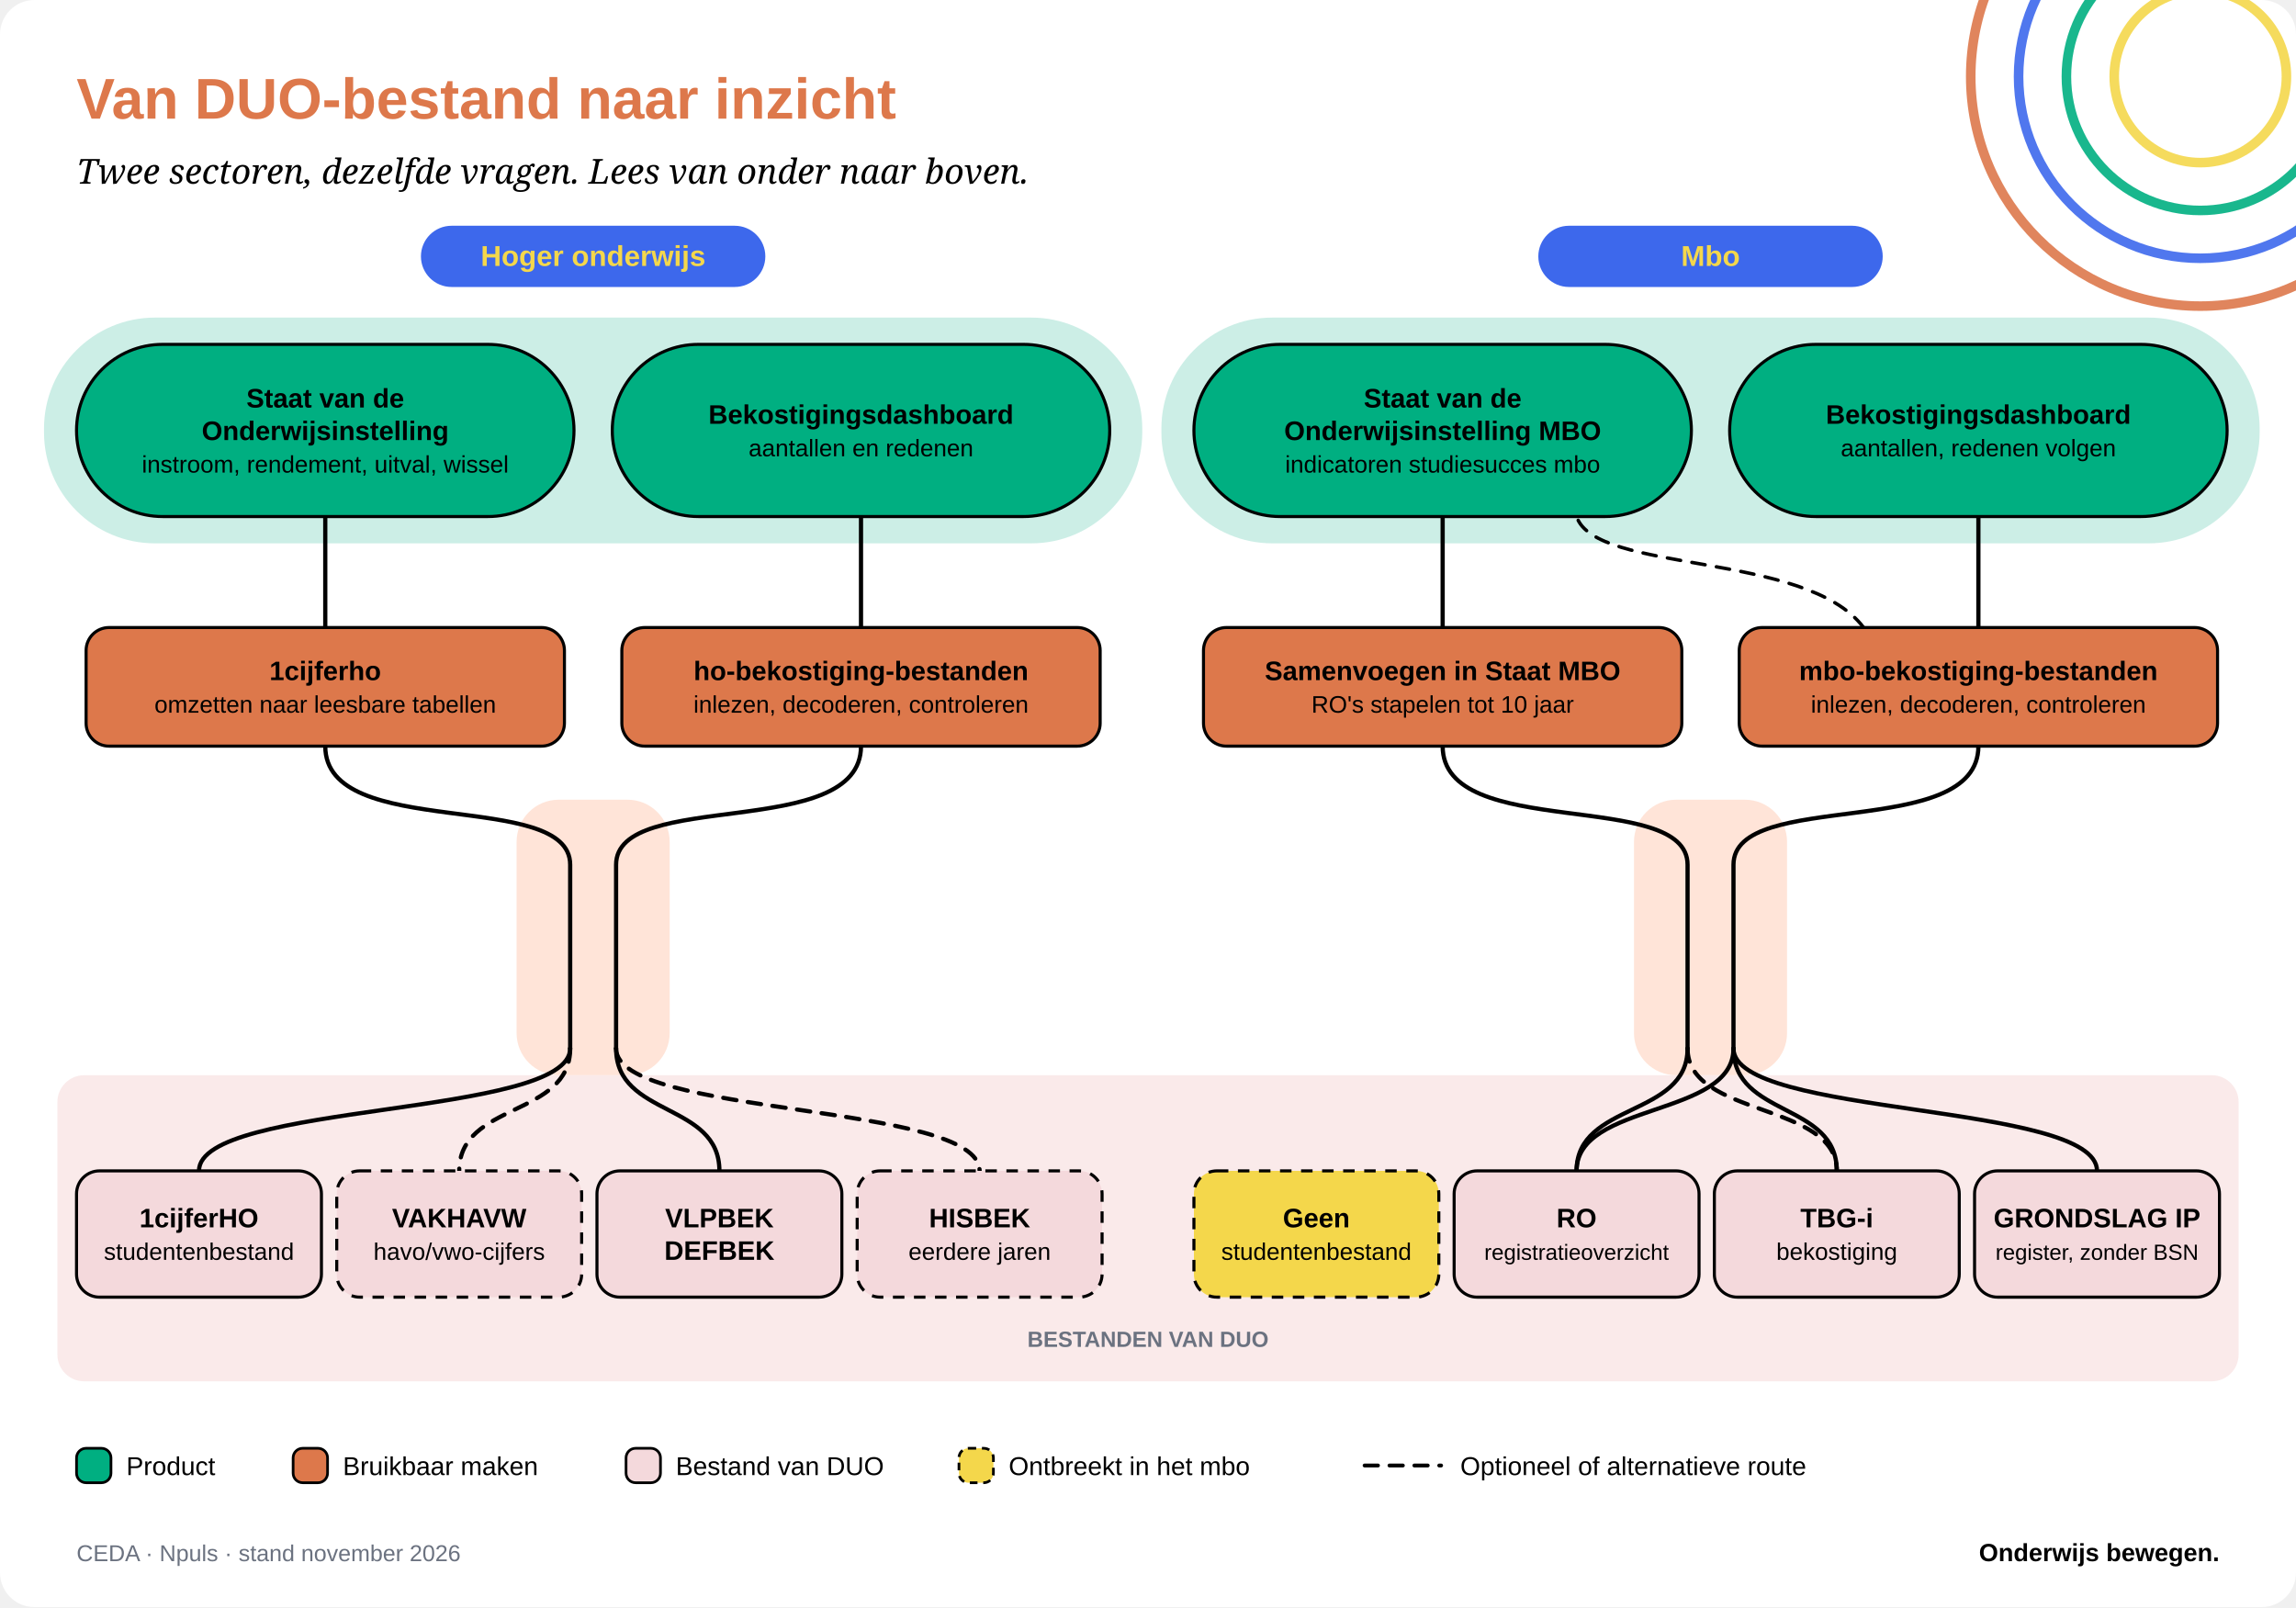
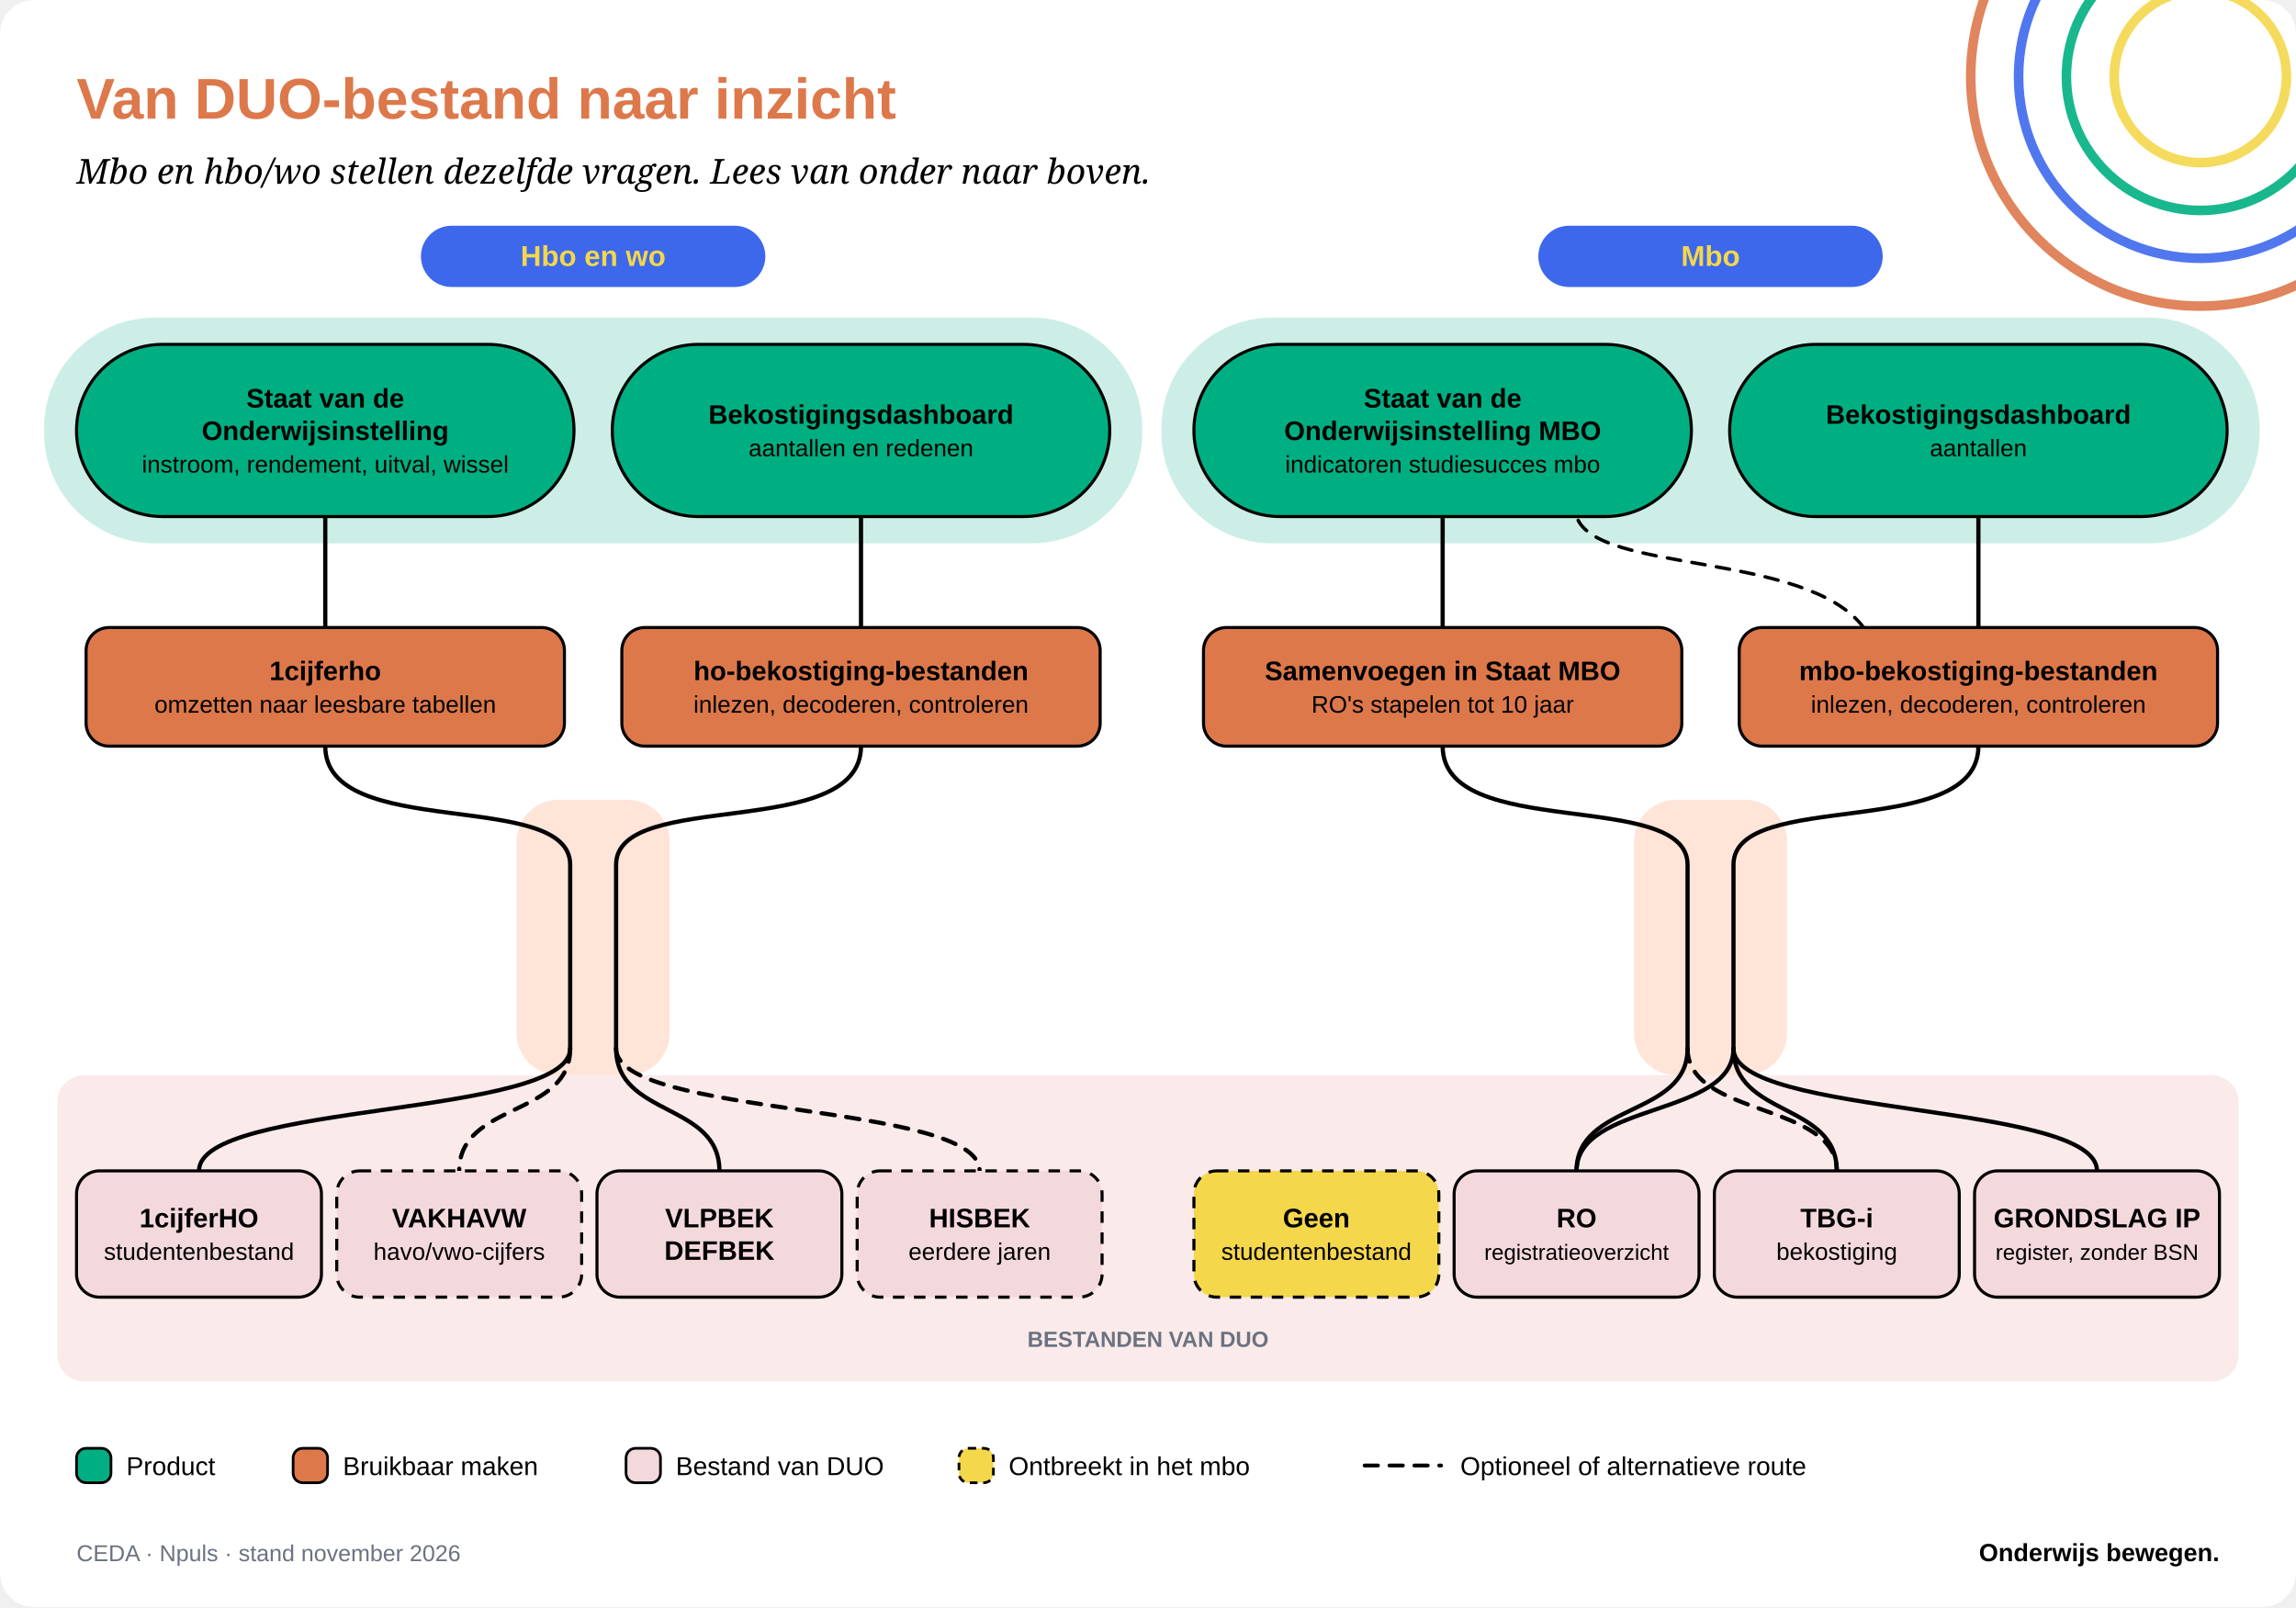
<svg xmlns="http://www.w3.org/2000/svg" viewBox="0 0 1200 840" width="1200" height="840" role="img" aria-labelledby="titel beschrijving">
  <defs>
    <clipPath id="kader">
      <rect width="1200" height="840" rx="18" />
    </clipPath>
  </defs>
  <rect width="1200" height="840" rx="18" fill="#FFFFFF" />
  <g clip-path="url(#kader)" fill="none" stroke-width="5">
    <circle cx="1150" cy="40" r="120" stroke="#DD784B" opacity="0.9" />
    <circle cx="1150" cy="40" r="95" stroke="#3D68EC" opacity="0.9" />
    <circle cx="1150" cy="40" r="70" stroke="#00AF81" opacity="0.9" />
    <circle cx="1150" cy="40" r="45" stroke="#F4D74B" opacity="0.9" />
  </g>
  <text x="40" y="62" font-family="'General Sans', Arial, Helvetica, sans-serif" font-size="30" font-weight="600" font-style="normal" fill="#DD784B" text-anchor="start">Van DUO-bestand naar inzicht</text>
-   <text x="40" y="96" font-family="'Cooper Light BT', Georgia, serif" font-size="18" font-weight="400" font-style="italic" fill="#000000" text-anchor="start">Twee sectoren, dezelfde vragen. Lees van onder naar boven.</text>
+   <text x="40" y="96" font-family="'Cooper Light BT', Georgia, serif" font-size="18" font-weight="400" font-style="italic" fill="#000000" text-anchor="start">Mbo en hbo/wo stellen dezelfde vragen. Lees van onder naar boven.</text>
  <rect x="30" y="562" width="1140" height="160" rx="14" fill="#FAEAEA" />
-   <text x="600" y="704" font-family="'General Sans', Arial, Helvetica, sans-serif" font-size="11.5" font-weight="600" font-style="normal" fill="#6B7280" text-anchor="middle">BESTANDEN VAN DUO</text>
+   <text x="600.0" y="704" font-family="'General Sans', Arial, Helvetica, sans-serif" font-size="11.5" font-weight="600" font-style="normal" fill="#6B7280" text-anchor="middle">BESTANDEN VAN DUO</text>
  <rect x="220" y="118" width="180" height="32" rx="16" fill="#3D68EC" />
-   <text x="310" y="139" font-family="'General Sans', Arial, Helvetica, sans-serif" font-size="15" font-weight="600" font-style="normal" fill="#F4D74B" text-anchor="middle">Hoger onderwijs</text>
+   <text x="310" y="139" font-family="'General Sans', Arial, Helvetica, sans-serif" font-size="15" font-weight="600" font-style="normal" fill="#F4D74B" text-anchor="middle">Hbo en wo</text>
  <rect x="23" y="166" width="574" height="118" rx="58" fill="#CCEEE6" />
  <rect x="270" y="418" width="80" height="144" rx="22" fill="#FFE4D8" />
+   <path d="M170,390 C170,440 298,412 298,452 L298,548" fill="none" stroke="#000000" stroke-width="2.2" stroke-linecap="round" />
+   <path d="M298,548 C298,584 104.0,576 104.0,612" fill="none" stroke="#000000" stroke-width="2.2" stroke-linecap="round" />
+   <path d="M298,548 C298,584 240.0,576 240.0,612" fill="none" stroke="#000000" stroke-width="2.2" stroke-linecap="round" stroke-dasharray="7 6" />
+   <path d="M170,270 L170,328" fill="none" stroke="#000000" stroke-width="2.2" stroke-linecap="round" />
+   <path d="M450,390 C450,440 322,412 322,452 L322,548" fill="none" stroke="#000000" stroke-width="2.2" stroke-linecap="round" />
+   <path d="M322,548 C322,584 376.0,576 376.0,612" fill="none" stroke="#000000" stroke-width="2.2" stroke-linecap="round" />
+   <path d="M322,548 C322,584 512.0,576 512.0,612" fill="none" stroke="#000000" stroke-width="2.2" stroke-linecap="round" stroke-dasharray="7 6" />
+   <path d="M450,270 L450,328" fill="none" stroke="#000000" stroke-width="2.2" stroke-linecap="round" />
+   <rect x="40.0" y="180" width="260" height="90" rx="45" fill="#00AF81" stroke="#000000" stroke-width="1.6" />
+   <text x="170" y="213.0" font-family="'General Sans', Arial, Helvetica, sans-serif" font-size="14" font-weight="600" font-style="normal" fill="#000000" text-anchor="middle">Staat van de</text>
+   <text x="170" y="230.0" font-family="'General Sans', Arial, Helvetica, sans-serif" font-size="14" font-weight="600" font-style="normal" fill="#000000" text-anchor="middle">Onderwijsinstelling</text>
+   <text x="170" y="247.0" font-family="'General Sans', Arial, Helvetica, sans-serif" font-size="12.5" font-weight="400" font-style="normal" fill="#000000" text-anchor="middle">instroom, rendement, uitval, wissel</text>
+   <rect x="45.0" y="328" width="250" height="62" rx="12" fill="#DD784B" stroke="#000000" stroke-width="1.6" />
+   <text x="170" y="355.5" font-family="'General Sans', Arial, Helvetica, sans-serif" font-size="14" font-weight="600" font-style="normal" fill="#000000" text-anchor="middle">1cijferho</text>
+   <text x="170" y="372.5" font-family="'General Sans', Arial, Helvetica, sans-serif" font-size="12.5" font-weight="400" font-style="normal" fill="#000000" text-anchor="middle">omzetten naar leesbare tabellen</text>
+   <rect x="320.0" y="180" width="260" height="90" rx="45" fill="#00AF81" stroke="#000000" stroke-width="1.6" />
+   <text x="450" y="221.5" font-family="'General Sans', Arial, Helvetica, sans-serif" font-size="14" font-weight="600" font-style="normal" fill="#000000" text-anchor="middle">Bekostigingsdashboard</text>
+   <text x="450" y="238.5" font-family="'General Sans', Arial, Helvetica, sans-serif" font-size="12.5" font-weight="400" font-style="normal" fill="#000000" text-anchor="middle">aantallen en redenen</text>
+   <rect x="325.0" y="328" width="250" height="62" rx="12" fill="#DD784B" stroke="#000000" stroke-width="1.6" />
+   <text x="450" y="355.5" font-family="'General Sans', Arial, Helvetica, sans-serif" font-size="14" font-weight="600" font-style="normal" fill="#000000" text-anchor="middle">ho-bekostiging-bestanden</text>
+   <text x="450" y="372.5" font-family="'General Sans', Arial, Helvetica, sans-serif" font-size="12.5" font-weight="400" font-style="normal" fill="#000000" text-anchor="middle">inlezen, decoderen, controleren</text>
+   <rect x="40.0" y="612" width="128" height="66" rx="12" fill="#F4D9DC" stroke="#000000" stroke-width="1.6" />
+   <text x="104.0" y="641.5" font-family="'General Sans', Arial, Helvetica, sans-serif" font-size="14" font-weight="600" font-style="normal" fill="#000000" text-anchor="middle">1cijferHO</text>
+   <text x="104.0" y="658.5" font-family="'General Sans', Arial, Helvetica, sans-serif" font-size="12.5" font-weight="400" font-style="normal" fill="#000000" text-anchor="middle">studentenbestand</text>
+   <rect x="176.0" y="612" width="128" height="66" rx="12" fill="#F4D9DC" stroke="#000000" stroke-width="1.6" stroke-dasharray="6 5" />
+   <text x="240.0" y="641.5" font-family="'General Sans', Arial, Helvetica, sans-serif" font-size="14" font-weight="600" font-style="normal" fill="#000000" text-anchor="middle">VAKHAVW</text>
+   <text x="240.0" y="658.5" font-family="'General Sans', Arial, Helvetica, sans-serif" font-size="12.5" font-weight="400" font-style="normal" fill="#000000" text-anchor="middle">havo/vwo-cijfers</text>
+   <rect x="312.0" y="612" width="128" height="66" rx="12" fill="#F4D9DC" stroke="#000000" stroke-width="1.6" />
+   <text x="376.0" y="641.5" font-family="'General Sans', Arial, Helvetica, sans-serif" font-size="14" font-weight="600" font-style="normal" fill="#000000" text-anchor="middle">VLPBEK</text>
+   <text x="376.0" y="658.5" font-family="'General Sans', Arial, Helvetica, sans-serif" font-size="14" font-weight="600" font-style="normal" fill="#000000" text-anchor="middle">DEFBEK</text>
+   <rect x="448.0" y="612" width="128" height="66" rx="12" fill="#F4D9DC" stroke="#000000" stroke-width="1.6" stroke-dasharray="6 5" />
+   <text x="512.0" y="641.5" font-family="'General Sans', Arial, Helvetica, sans-serif" font-size="14" font-weight="600" font-style="normal" fill="#000000" text-anchor="middle">HISBEK</text>
+   <text x="512.0" y="658.5" font-family="'General Sans', Arial, Helvetica, sans-serif" font-size="12.5" font-weight="400" font-style="normal" fill="#000000" text-anchor="middle">eerdere jaren</text>
  <rect x="804" y="118" width="180" height="32" rx="16" fill="#3D68EC" />
  <text x="894" y="139" font-family="'General Sans', Arial, Helvetica, sans-serif" font-size="15" font-weight="600" font-style="normal" fill="#F4D74B" text-anchor="middle">Mbo</text>
  <rect x="607" y="166" width="574" height="118" rx="58" fill="#CCEEE6" />
  <rect x="854" y="418" width="80" height="144" rx="22" fill="#FFE4D8" />
-   <path d="M170,390 C170,440 298,412 298,452 L298,548" fill="none" stroke="#000000" stroke-width="2.2" stroke-linecap="round" />
-   <path d="M298,548 C298,584 104,576 104,612" fill="none" stroke="#000000" stroke-width="2.2" stroke-linecap="round" />
-   <path d="M298,548 C298,584 240,576 240,612" fill="none" stroke="#000000" stroke-width="2.2" stroke-linecap="round" stroke-dasharray="7 6" />
-   <path d="M450,390 C450,440 322,412 322,452 L322,548" fill="none" stroke="#000000" stroke-width="2.2" stroke-linecap="round" />
-   <path d="M322,548 C322,584 376,576 376,612" fill="none" stroke="#000000" stroke-width="2.2" stroke-linecap="round" />
-   <path d="M322,548 C322,584 512,576 512,612" fill="none" stroke="#000000" stroke-width="2.2" stroke-linecap="round" stroke-dasharray="7 6" />
  <path d="M754,390 C754,440 882,412 882,452 L882,548" fill="none" stroke="#000000" stroke-width="2.2" stroke-linecap="round" />
-   <path d="M882,548 C882,584 824,576 824,612" fill="none" stroke="#000000" stroke-width="2.2" stroke-linecap="round" />
-   <path d="M882,548 C882,584 960,576 960,612" fill="none" stroke="#000000" stroke-width="2.2" stroke-linecap="round" stroke-dasharray="7 6" />
+   <path d="M882,548 C882,584 824.0,576 824.0,612" fill="none" stroke="#000000" stroke-width="2.2" stroke-linecap="round" />
+   <path d="M882,548 C882,584 960.0,576 960.0,612" fill="none" stroke="#000000" stroke-width="2.2" stroke-linecap="round" stroke-dasharray="7 6" />
+   <path d="M754,270 L754,328" fill="none" stroke="#000000" stroke-width="2.2" stroke-linecap="round" />
  <path d="M1034,390 C1034,440 906,412 906,452 L906,548" fill="none" stroke="#000000" stroke-width="2.2" stroke-linecap="round" />
-   <path d="M906,548 C906,584 824,576 824,612" fill="none" stroke="#000000" stroke-width="2.2" stroke-linecap="round" />
-   <path d="M906,548 C906,584 960,576 960,612" fill="none" stroke="#000000" stroke-width="2.2" stroke-linecap="round" />
-   <path d="M906,548 C906,584 1096,576 1096,612" fill="none" stroke="#000000" stroke-width="2.2" stroke-linecap="round" />
-   <path d="M170,270 L170,328" fill="none" stroke="#000000" stroke-width="2.2" stroke-linecap="round" />
-   <path d="M450,270 L450,328" fill="none" stroke="#000000" stroke-width="2.2" stroke-linecap="round" />
-   <path d="M754,270 L754,328" fill="none" stroke="#000000" stroke-width="2.2" stroke-linecap="round" />
+   <path d="M906,548 C906,584 824.0,576 824.0,612" fill="none" stroke="#000000" stroke-width="2.2" stroke-linecap="round" />
+   <path d="M906,548 C906,584 960.0,576 960.0,612" fill="none" stroke="#000000" stroke-width="2.2" stroke-linecap="round" />
+   <path d="M906,548 C906,584 1096.0,576 1096.0,612" fill="none" stroke="#000000" stroke-width="2.2" stroke-linecap="round" />
  <path d="M1034,270 L1034,328" fill="none" stroke="#000000" stroke-width="2.2" stroke-linecap="round" />
  <path d="M974,328 C944,288 834,300 824,270" fill="none" stroke="#000000" stroke-width="1.8" stroke-linecap="round" stroke-dasharray="7 6" />
-   <rect x="40.0" y="180" width="260" height="90" rx="45" fill="#00AF81" stroke="#000000" stroke-width="1.6" />
-   <text x="170" y="213.0" font-family="'General Sans', Arial, Helvetica, sans-serif" font-size="14" font-weight="600" font-style="normal" fill="#000000" text-anchor="middle">Staat van de</text>
-   <text x="170" y="230.0" font-family="'General Sans', Arial, Helvetica, sans-serif" font-size="14" font-weight="600" font-style="normal" fill="#000000" text-anchor="middle">Onderwijsinstelling</text>
-   <text x="170" y="247.0" font-family="'General Sans', Arial, Helvetica, sans-serif" font-size="12.5" font-weight="400" font-style="normal" fill="#000000" text-anchor="middle">instroom, rendement, uitval, wissel</text>
-   <rect x="320.0" y="180" width="260" height="90" rx="45" fill="#00AF81" stroke="#000000" stroke-width="1.6" />
-   <text x="450" y="221.5" font-family="'General Sans', Arial, Helvetica, sans-serif" font-size="14" font-weight="600" font-style="normal" fill="#000000" text-anchor="middle">Bekostigingsdashboard</text>
-   <text x="450" y="238.5" font-family="'General Sans', Arial, Helvetica, sans-serif" font-size="12.5" font-weight="400" font-style="normal" fill="#000000" text-anchor="middle">aantallen en redenen</text>
  <rect x="624.0" y="180" width="260" height="90" rx="45" fill="#00AF81" stroke="#000000" stroke-width="1.6" />
  <text x="754" y="213.0" font-family="'General Sans', Arial, Helvetica, sans-serif" font-size="14" font-weight="600" font-style="normal" fill="#000000" text-anchor="middle">Staat van de</text>
  <text x="754" y="230.0" font-family="'General Sans', Arial, Helvetica, sans-serif" font-size="14" font-weight="600" font-style="normal" fill="#000000" text-anchor="middle">Onderwijsinstelling MBO</text>
  <text x="754" y="247.0" font-family="'General Sans', Arial, Helvetica, sans-serif" font-size="12.5" font-weight="400" font-style="normal" fill="#000000" text-anchor="middle">indicatoren studiesucces mbo</text>
-   <rect x="904.0" y="180" width="260" height="90" rx="45" fill="#00AF81" stroke="#000000" stroke-width="1.6" />
-   <text x="1034" y="221.5" font-family="'General Sans', Arial, Helvetica, sans-serif" font-size="14" font-weight="600" font-style="normal" fill="#000000" text-anchor="middle">Bekostigingsdashboard</text>
-   <text x="1034" y="238.5" font-family="'General Sans', Arial, Helvetica, sans-serif" font-size="12.5" font-weight="400" font-style="normal" fill="#000000" text-anchor="middle">aantallen, redenen volgen</text>
-   <rect x="45.0" y="328" width="250" height="62" rx="12" fill="#DD784B" stroke="#000000" stroke-width="1.6" />
-   <text x="170" y="355.5" font-family="'General Sans', Arial, Helvetica, sans-serif" font-size="14" font-weight="600" font-style="normal" fill="#000000" text-anchor="middle">1cijferho</text>
-   <text x="170" y="372.5" font-family="'General Sans', Arial, Helvetica, sans-serif" font-size="12.5" font-weight="400" font-style="normal" fill="#000000" text-anchor="middle">omzetten naar leesbare tabellen</text>
-   <rect x="325.0" y="328" width="250" height="62" rx="12" fill="#DD784B" stroke="#000000" stroke-width="1.6" />
-   <text x="450" y="355.5" font-family="'General Sans', Arial, Helvetica, sans-serif" font-size="14" font-weight="600" font-style="normal" fill="#000000" text-anchor="middle">ho-bekostiging-bestanden</text>
-   <text x="450" y="372.5" font-family="'General Sans', Arial, Helvetica, sans-serif" font-size="12.5" font-weight="400" font-style="normal" fill="#000000" text-anchor="middle">inlezen, decoderen, controleren</text>
  <rect x="629.0" y="328" width="250" height="62" rx="12" fill="#DD784B" stroke="#000000" stroke-width="1.6" />
  <text x="754" y="355.5" font-family="'General Sans', Arial, Helvetica, sans-serif" font-size="14" font-weight="600" font-style="normal" fill="#000000" text-anchor="middle">Samenvoegen in Staat MBO</text>
  <text x="754" y="372.5" font-family="'General Sans', Arial, Helvetica, sans-serif" font-size="12.5" font-weight="400" font-style="normal" fill="#000000" text-anchor="middle">RO's stapelen tot 10 jaar</text>
+   <rect x="904.0" y="180" width="260" height="90" rx="45" fill="#00AF81" stroke="#000000" stroke-width="1.6" />
+   <text x="1034" y="221.5" font-family="'General Sans', Arial, Helvetica, sans-serif" font-size="14" font-weight="600" font-style="normal" fill="#000000" text-anchor="middle">Bekostigingsdashboard</text>
+   <text x="1034" y="238.5" font-family="'General Sans', Arial, Helvetica, sans-serif" font-size="12.5" font-weight="400" font-style="normal" fill="#000000" text-anchor="middle">aantallen</text>
  <rect x="909.0" y="328" width="250" height="62" rx="12" fill="#DD784B" stroke="#000000" stroke-width="1.6" />
  <text x="1034" y="355.5" font-family="'General Sans', Arial, Helvetica, sans-serif" font-size="14" font-weight="600" font-style="normal" fill="#000000" text-anchor="middle">mbo-bekostiging-bestanden</text>
  <text x="1034" y="372.5" font-family="'General Sans', Arial, Helvetica, sans-serif" font-size="12.5" font-weight="400" font-style="normal" fill="#000000" text-anchor="middle">inlezen, decoderen, controleren</text>
-   <rect x="40.0" y="612" width="128" height="66" rx="12" fill="#F4D9DC" stroke="#000000" stroke-width="1.6" />
-   <text x="104" y="641.5" font-family="'General Sans', Arial, Helvetica, sans-serif" font-size="14" font-weight="600" font-style="normal" fill="#000000" text-anchor="middle">1cijferHO</text>
-   <text x="104" y="658.5" font-family="'General Sans', Arial, Helvetica, sans-serif" font-size="12.5" font-weight="400" font-style="normal" fill="#000000" text-anchor="middle">studentenbestand</text>
-   <rect x="176.0" y="612" width="128" height="66" rx="12" fill="#F4D9DC" stroke="#000000" stroke-width="1.6" stroke-dasharray="6 5" />
-   <text x="240" y="641.5" font-family="'General Sans', Arial, Helvetica, sans-serif" font-size="14" font-weight="600" font-style="normal" fill="#000000" text-anchor="middle">VAKHAVW</text>
-   <text x="240" y="658.5" font-family="'General Sans', Arial, Helvetica, sans-serif" font-size="12.5" font-weight="400" font-style="normal" fill="#000000" text-anchor="middle">havo/vwo-cijfers</text>
-   <rect x="312.0" y="612" width="128" height="66" rx="12" fill="#F4D9DC" stroke="#000000" stroke-width="1.6" />
-   <text x="376" y="641.5" font-family="'General Sans', Arial, Helvetica, sans-serif" font-size="14" font-weight="600" font-style="normal" fill="#000000" text-anchor="middle">VLPBEK</text>
-   <text x="376" y="658.5" font-family="'General Sans', Arial, Helvetica, sans-serif" font-size="14" font-weight="600" font-style="normal" fill="#000000" text-anchor="middle">DEFBEK</text>
-   <rect x="448.0" y="612" width="128" height="66" rx="12" fill="#F4D9DC" stroke="#000000" stroke-width="1.6" stroke-dasharray="6 5" />
-   <text x="512" y="641.5" font-family="'General Sans', Arial, Helvetica, sans-serif" font-size="14" font-weight="600" font-style="normal" fill="#000000" text-anchor="middle">HISBEK</text>
-   <text x="512" y="658.5" font-family="'General Sans', Arial, Helvetica, sans-serif" font-size="12.5" font-weight="400" font-style="normal" fill="#000000" text-anchor="middle">eerdere jaren</text>
  <rect x="624.0" y="612" width="128" height="66" rx="12" fill="#F4D74B" stroke="#000000" stroke-width="1.6" stroke-dasharray="6 5" />
-   <text x="688" y="641.5" font-family="'General Sans', Arial, Helvetica, sans-serif" font-size="14" font-weight="600" font-style="normal" fill="#000000" text-anchor="middle">Geen</text>
-   <text x="688" y="658.5" font-family="'General Sans', Arial, Helvetica, sans-serif" font-size="12.5" font-weight="400" font-style="normal" fill="#000000" text-anchor="middle">studentenbestand</text>
+   <text x="688.0" y="641.5" font-family="'General Sans', Arial, Helvetica, sans-serif" font-size="14" font-weight="600" font-style="normal" fill="#000000" text-anchor="middle">Geen</text>
+   <text x="688.0" y="658.5" font-family="'General Sans', Arial, Helvetica, sans-serif" font-size="12.5" font-weight="400" font-style="normal" fill="#000000" text-anchor="middle">studentenbestand</text>
  <rect x="760.0" y="612" width="128" height="66" rx="12" fill="#F4D9DC" stroke="#000000" stroke-width="1.6" />
-   <text x="824" y="641.5" font-family="'General Sans', Arial, Helvetica, sans-serif" font-size="14" font-weight="600" font-style="normal" fill="#000000" text-anchor="middle">RO</text>
-   <text x="824" y="658.5" font-family="'General Sans', Arial, Helvetica, sans-serif" font-size="11.5" font-weight="400" font-style="normal" fill="#000000" text-anchor="middle">registratieoverzicht</text>
+   <text x="824.0" y="641.5" font-family="'General Sans', Arial, Helvetica, sans-serif" font-size="14" font-weight="600" font-style="normal" fill="#000000" text-anchor="middle">RO</text>
+   <text x="824.0" y="658.5" font-family="'General Sans', Arial, Helvetica, sans-serif" font-size="11.5" font-weight="400" font-style="normal" fill="#000000" text-anchor="middle">registratieoverzicht</text>
  <rect x="896.0" y="612" width="128" height="66" rx="12" fill="#F4D9DC" stroke="#000000" stroke-width="1.6" />
-   <text x="960" y="641.5" font-family="'General Sans', Arial, Helvetica, sans-serif" font-size="14" font-weight="600" font-style="normal" fill="#000000" text-anchor="middle">TBG-i</text>
-   <text x="960" y="658.5" font-family="'General Sans', Arial, Helvetica, sans-serif" font-size="12.5" font-weight="400" font-style="normal" fill="#000000" text-anchor="middle">bekostiging</text>
+   <text x="960.0" y="641.5" font-family="'General Sans', Arial, Helvetica, sans-serif" font-size="14" font-weight="600" font-style="normal" fill="#000000" text-anchor="middle">TBG-i</text>
+   <text x="960.0" y="658.5" font-family="'General Sans', Arial, Helvetica, sans-serif" font-size="12.5" font-weight="400" font-style="normal" fill="#000000" text-anchor="middle">bekostiging</text>
  <rect x="1032.0" y="612" width="128" height="66" rx="12" fill="#F4D9DC" stroke="#000000" stroke-width="1.6" />
-   <text x="1096" y="641.5" font-family="'General Sans', Arial, Helvetica, sans-serif" font-size="14" font-weight="600" font-style="normal" fill="#000000" text-anchor="middle">GRONDSLAG IP</text>
-   <text x="1096" y="658.5" font-family="'General Sans', Arial, Helvetica, sans-serif" font-size="11.5" font-weight="400" font-style="normal" fill="#000000" text-anchor="middle">register, zonder BSN</text>
+   <text x="1096.0" y="641.5" font-family="'General Sans', Arial, Helvetica, sans-serif" font-size="14" font-weight="600" font-style="normal" fill="#000000" text-anchor="middle">GRONDSLAG IP</text>
+   <text x="1096.0" y="658.5" font-family="'General Sans', Arial, Helvetica, sans-serif" font-size="11.5" font-weight="400" font-style="normal" fill="#000000" text-anchor="middle">register, zonder BSN</text>
  <rect x="40" y="757" width="18" height="18" rx="5" fill="#00AF81" stroke="#000000" stroke-width="1.4" />
  <text x="66" y="771" font-family="'General Sans', Arial, Helvetica, sans-serif" font-size="13.5" font-weight="400" font-style="normal" fill="#000000" text-anchor="start">Product</text>
  <rect x="153.2" y="757" width="18" height="18" rx="5" fill="#DD784B" stroke="#000000" stroke-width="1.4" />
  <text x="179.2" y="771" font-family="'General Sans', Arial, Helvetica, sans-serif" font-size="13.5" font-weight="400" font-style="normal" fill="#000000" text-anchor="start">Bruikbaar maken</text>
  <rect x="327.2" y="757" width="18" height="18" rx="5" fill="#F4D9DC" stroke="#000000" stroke-width="1.4" />
  <text x="353.2" y="771" font-family="'General Sans', Arial, Helvetica, sans-serif" font-size="13.5" font-weight="400" font-style="normal" fill="#000000" text-anchor="start">Bestand van DUO</text>
  <rect x="501.2" y="757" width="18" height="18" rx="5" fill="#F4D74B" stroke="#000000" stroke-width="1.4" stroke-dasharray="4 3" />
  <text x="527.2" y="771" font-family="'General Sans', Arial, Helvetica, sans-serif" font-size="13.5" font-weight="400" font-style="normal" fill="#000000" text-anchor="start">Ontbreekt in het mbo</text>
  <path d="M713.2,766 L753.2,766" fill="none" stroke="#000000" stroke-width="2" stroke-linecap="round" stroke-dasharray="7 6" />
  <text x="763.2" y="771" font-family="'General Sans', Arial, Helvetica, sans-serif" font-size="13.5" font-weight="400" font-style="normal" fill="#000000" text-anchor="start">Optioneel of alternatieve route</text>
  <text x="40" y="816" font-family="'General Sans', Arial, Helvetica, sans-serif" font-size="12" font-weight="400" font-style="normal" fill="#6B7280" text-anchor="start">CEDA · Npuls · stand november 2026</text>
  <text x="1160" y="816" font-family="'General Sans', Arial, Helvetica, sans-serif" font-size="13" font-weight="600" font-style="normal" fill="#000000" text-anchor="end">Onderwijs bewegen.</text>
</svg>
